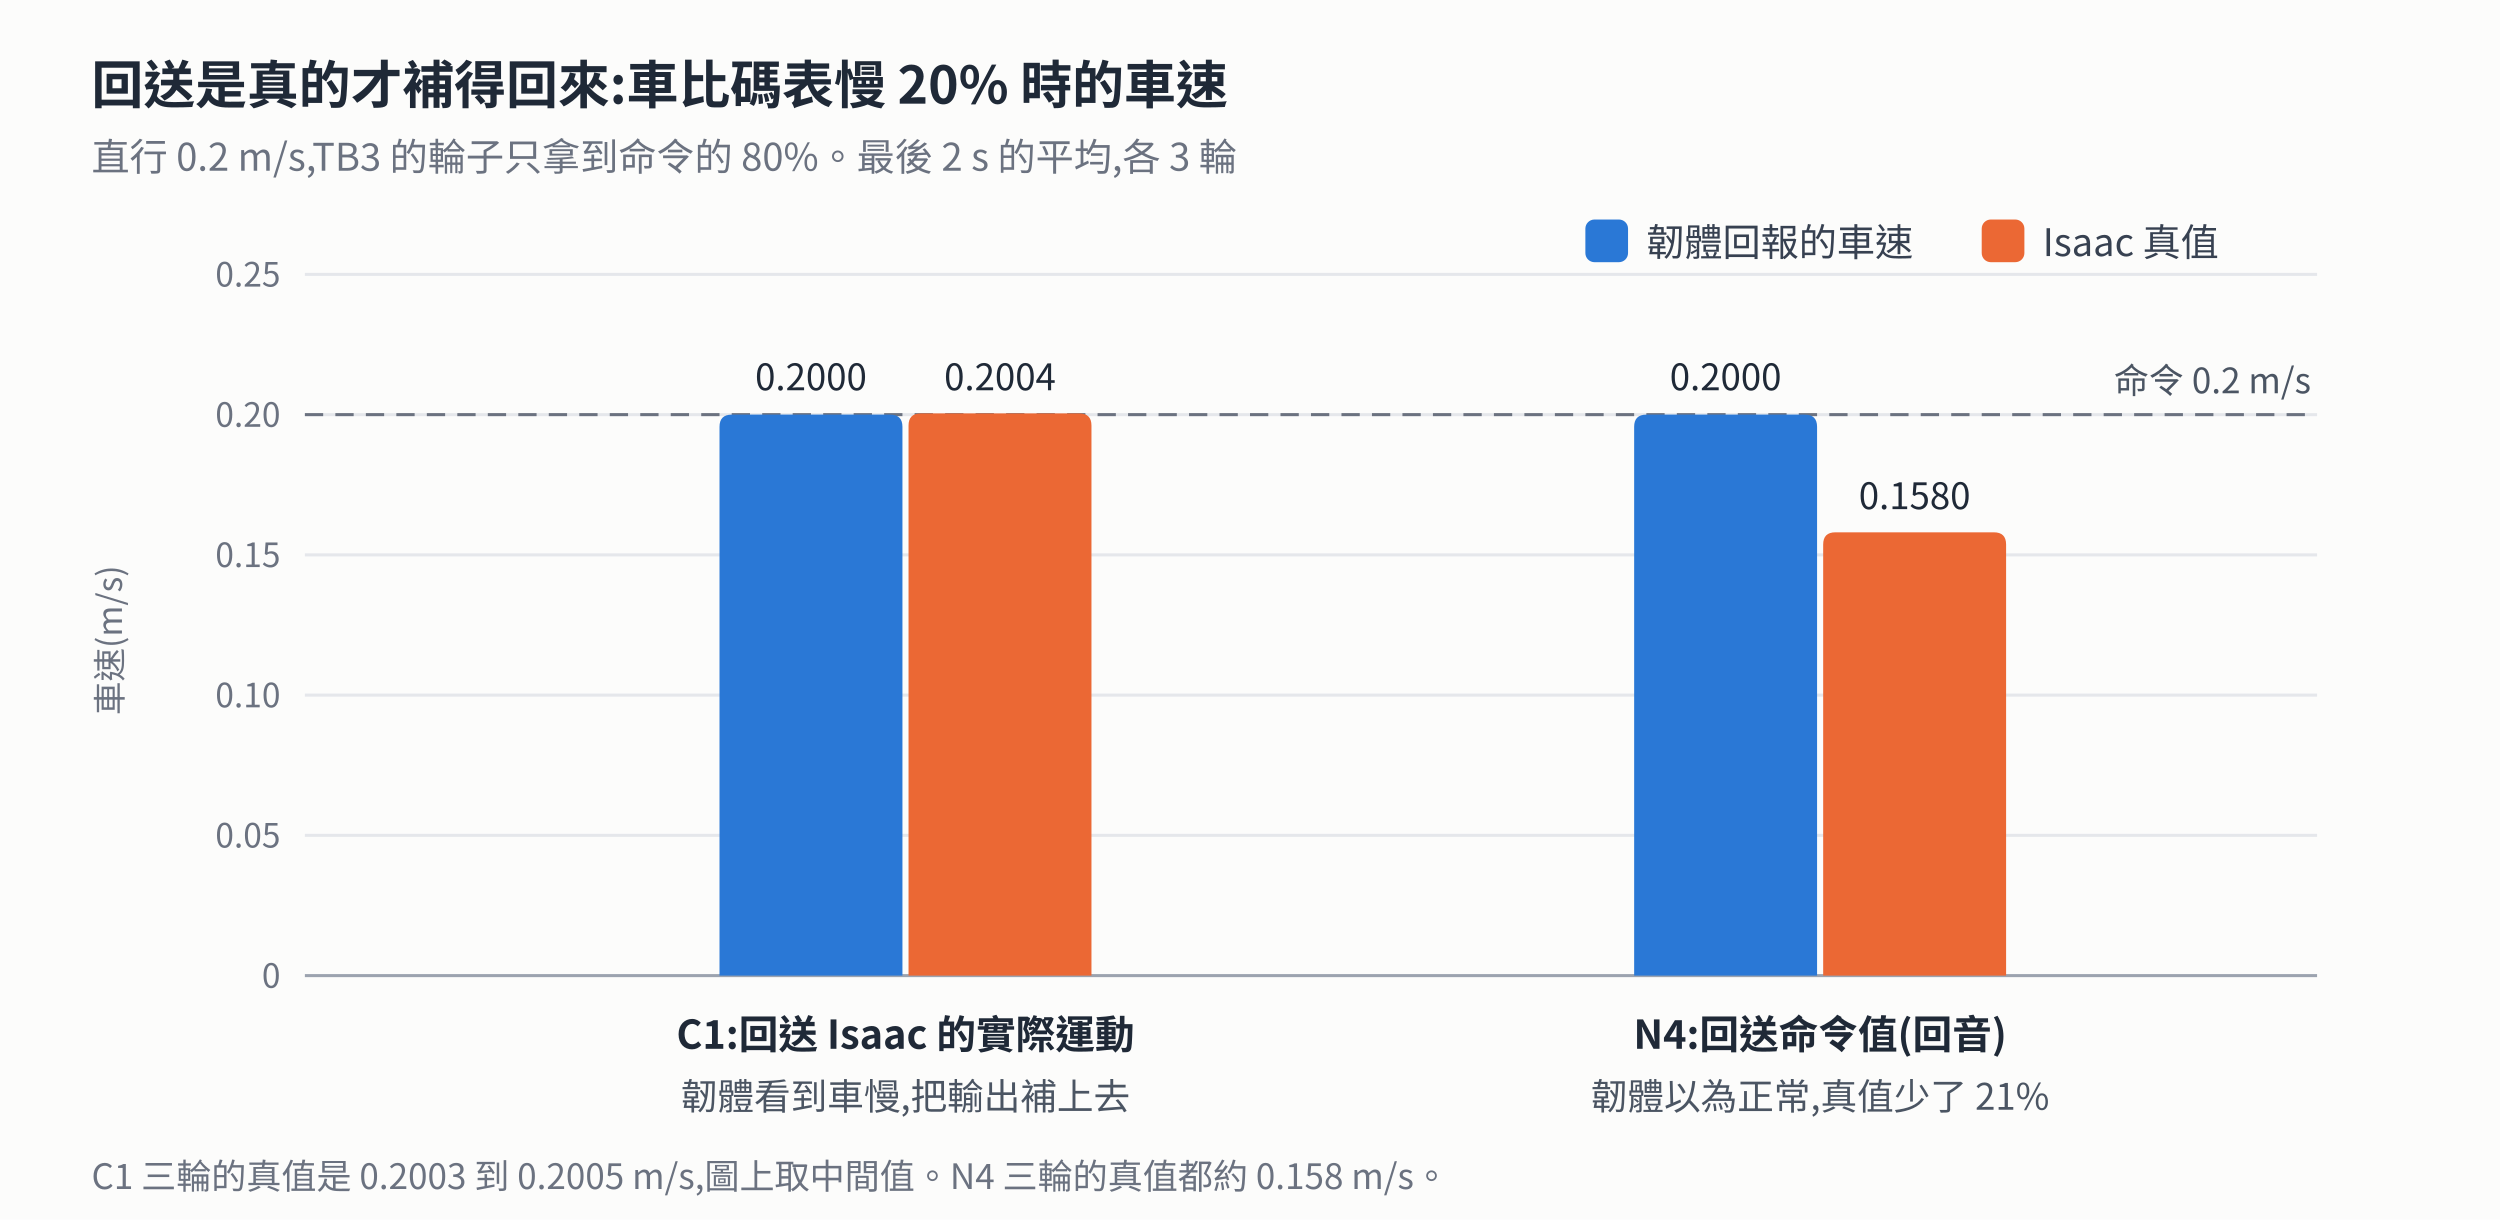
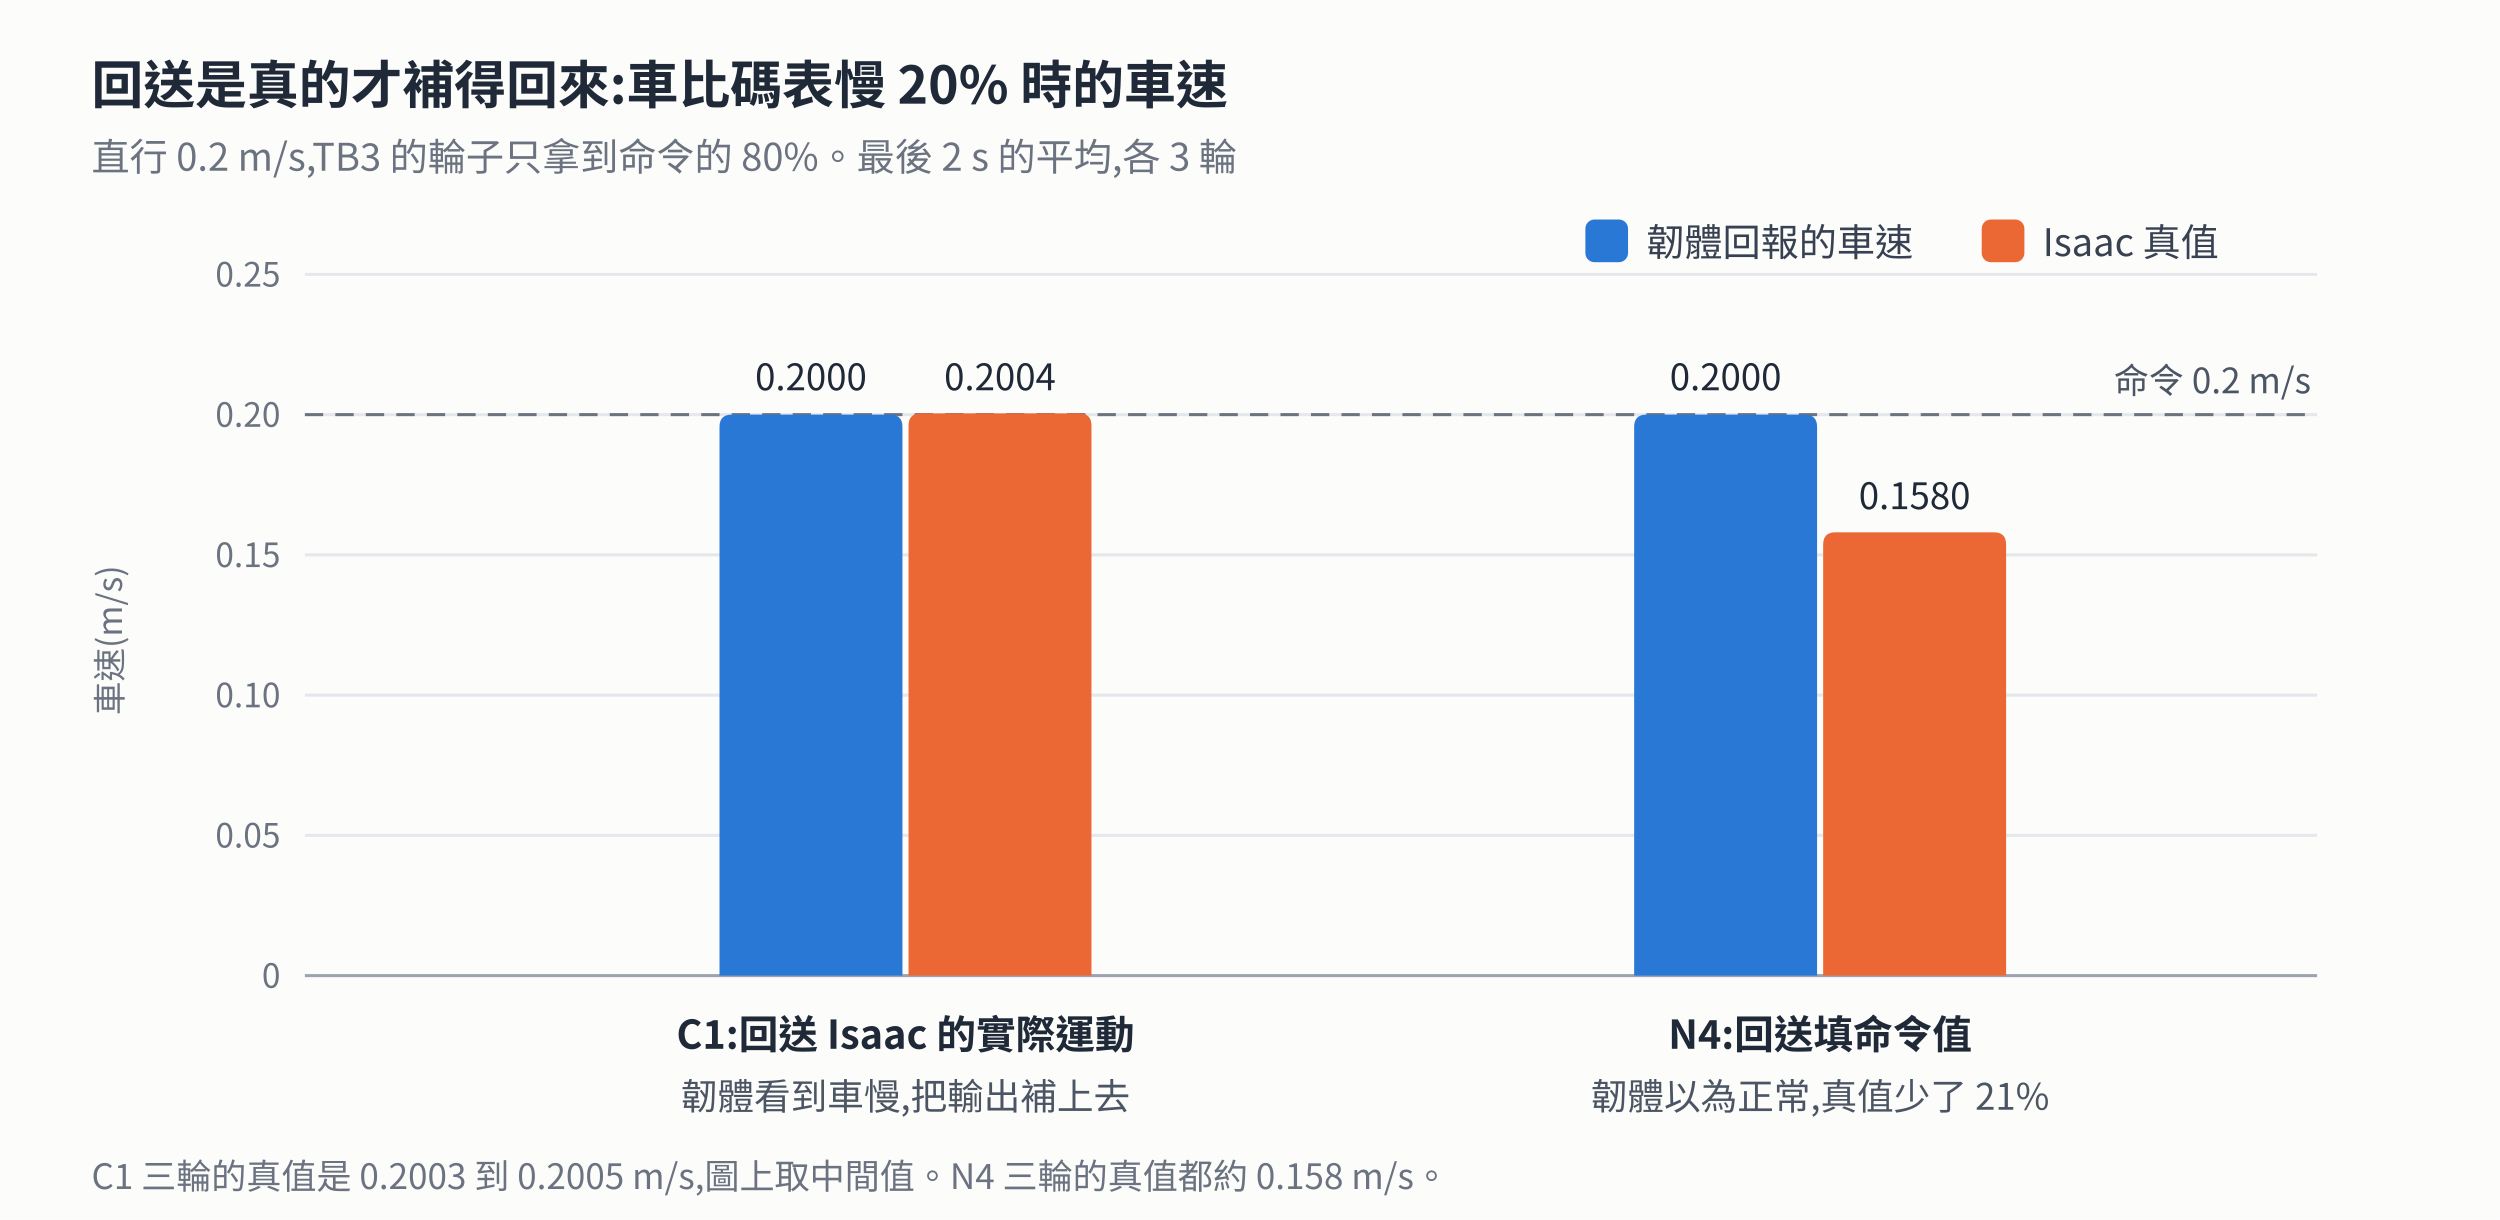
<svg xmlns="http://www.w3.org/2000/svg" width="820" height="400" viewBox="0 0 820 400" font-family="'Noto Sans CJK TC','PingFang TC','Microsoft JhengHei',sans-serif">
  <rect width="820" height="400" fill="#FCFCFB" />
  <text x="30" y="34" font-size="17" font-weight="700" fill="#1F2937">回送是真的才補得回來:車比碼表慢 20% 時的車速</text>
  <text x="30" y="56" font-size="12.5" fill="#6B7280">直行 0.2 m/s,TB3 的輪子只拿到命令的 80%。最後 2 s 的平均,各 3 輪</text>
  <rect x="520" y="72" width="14" height="14" rx="3" fill="#2a78d6" />
  <text x="540" y="84" font-size="12.5" fill="#374151">韌體回報的車速</text>
  <rect x="650" y="72" width="14" height="14" rx="3" fill="#eb6834" />
  <text x="670" y="84" font-size="12.5" fill="#374151">Isaac 真值</text>
  <g stroke="#E5E7EB">
    <line x1="100" y1="320" x2="760" y2="320" stroke="#9CA3AF" />
    <line x1="100" y1="274" x2="760" y2="274" />
    <line x1="100" y1="228" x2="760" y2="228" />
    <line x1="100" y1="182" x2="760" y2="182" />
    <line x1="100" y1="136" x2="760" y2="136" />
    <line x1="100" y1="90" x2="760" y2="90" />
  </g>
  <g font-size="11" fill="#6B7280" text-anchor="end">
    <text x="92" y="324">0</text>
    <text x="92" y="278">0.05</text>
    <text x="92" y="232">0.10</text>
    <text x="92" y="186">0.15</text>
    <text x="92" y="140">0.20</text>
    <text x="92" y="94">0.25</text>
  </g>
  <text x="40" y="210" font-size="11" fill="#6B7280" transform="rotate(-90 40 210)" text-anchor="middle">車速(m/s)</text>
  <line x1="100" y1="136" x2="760" y2="136" stroke="#6B7280" stroke-dasharray="6 4" />
  <text x="758" y="129" text-anchor="end" font-size="11.5" fill="#4B5563">命令 0.2 m/s</text>
  <path d="M236,320 V140 Q236,136 240,136 H292 Q296,136 296,140 V320 Z" fill="#2a78d6" />
  <path d="M298,320 V139.6 Q298,135.6 302,135.6 H354 Q358,135.6 358,139.6 V320 Z" fill="#eb6834" />
  <text x="266" y="128" text-anchor="middle" font-size="12" fill="#1F2937">0.2000</text>
  <text x="328" y="128" text-anchor="middle" font-size="12" fill="#1F2937">0.2004</text>
  <path d="M536,320 V140 Q536,136 540,136 H592 Q596,136 596,140 V320 Z" fill="#2a78d6" />
  <path d="M598,320 V178.6 Q598,174.6 602,174.6 H654 Q658,174.6 658,178.6 V320 Z" fill="#eb6834" />
  <text x="566" y="128" text-anchor="middle" font-size="12" fill="#1F2937">0.2000</text>
  <text x="628" y="167" text-anchor="middle" font-size="12" fill="#1F2937">0.1580</text>
  <text x="297" y="344" text-anchor="middle" font-size="13" font-weight="700" fill="#1F2937">C1:回送 Isaac 的實際運動</text>
  <text x="297" y="364" text-anchor="middle" font-size="12" fill="#4B5563">韌體看到車慢,把輸出補上去</text>
-   <text x="597" y="344" text-anchor="middle" font-size="13" font-weight="700" fill="#1F2937">N4:回送命令值(回音)</text>
+   <text x="597" y="344" text-anchor="middle" font-size="13" font-weight="700" fill="#1F2937">N4:回送填命令值</text>
  <text x="597" y="364" text-anchor="middle" font-size="12" fill="#4B5563">韌體以為正常,真值少了 21%</text>
  <text x="30" y="390" font-size="11.5" fill="#6B7280">C1 三輪的真值是 0.2003 到 0.2005 m/s,圖上取中間值。N4 三輪的真值都約 0.158 m/s。</text>
</svg>
